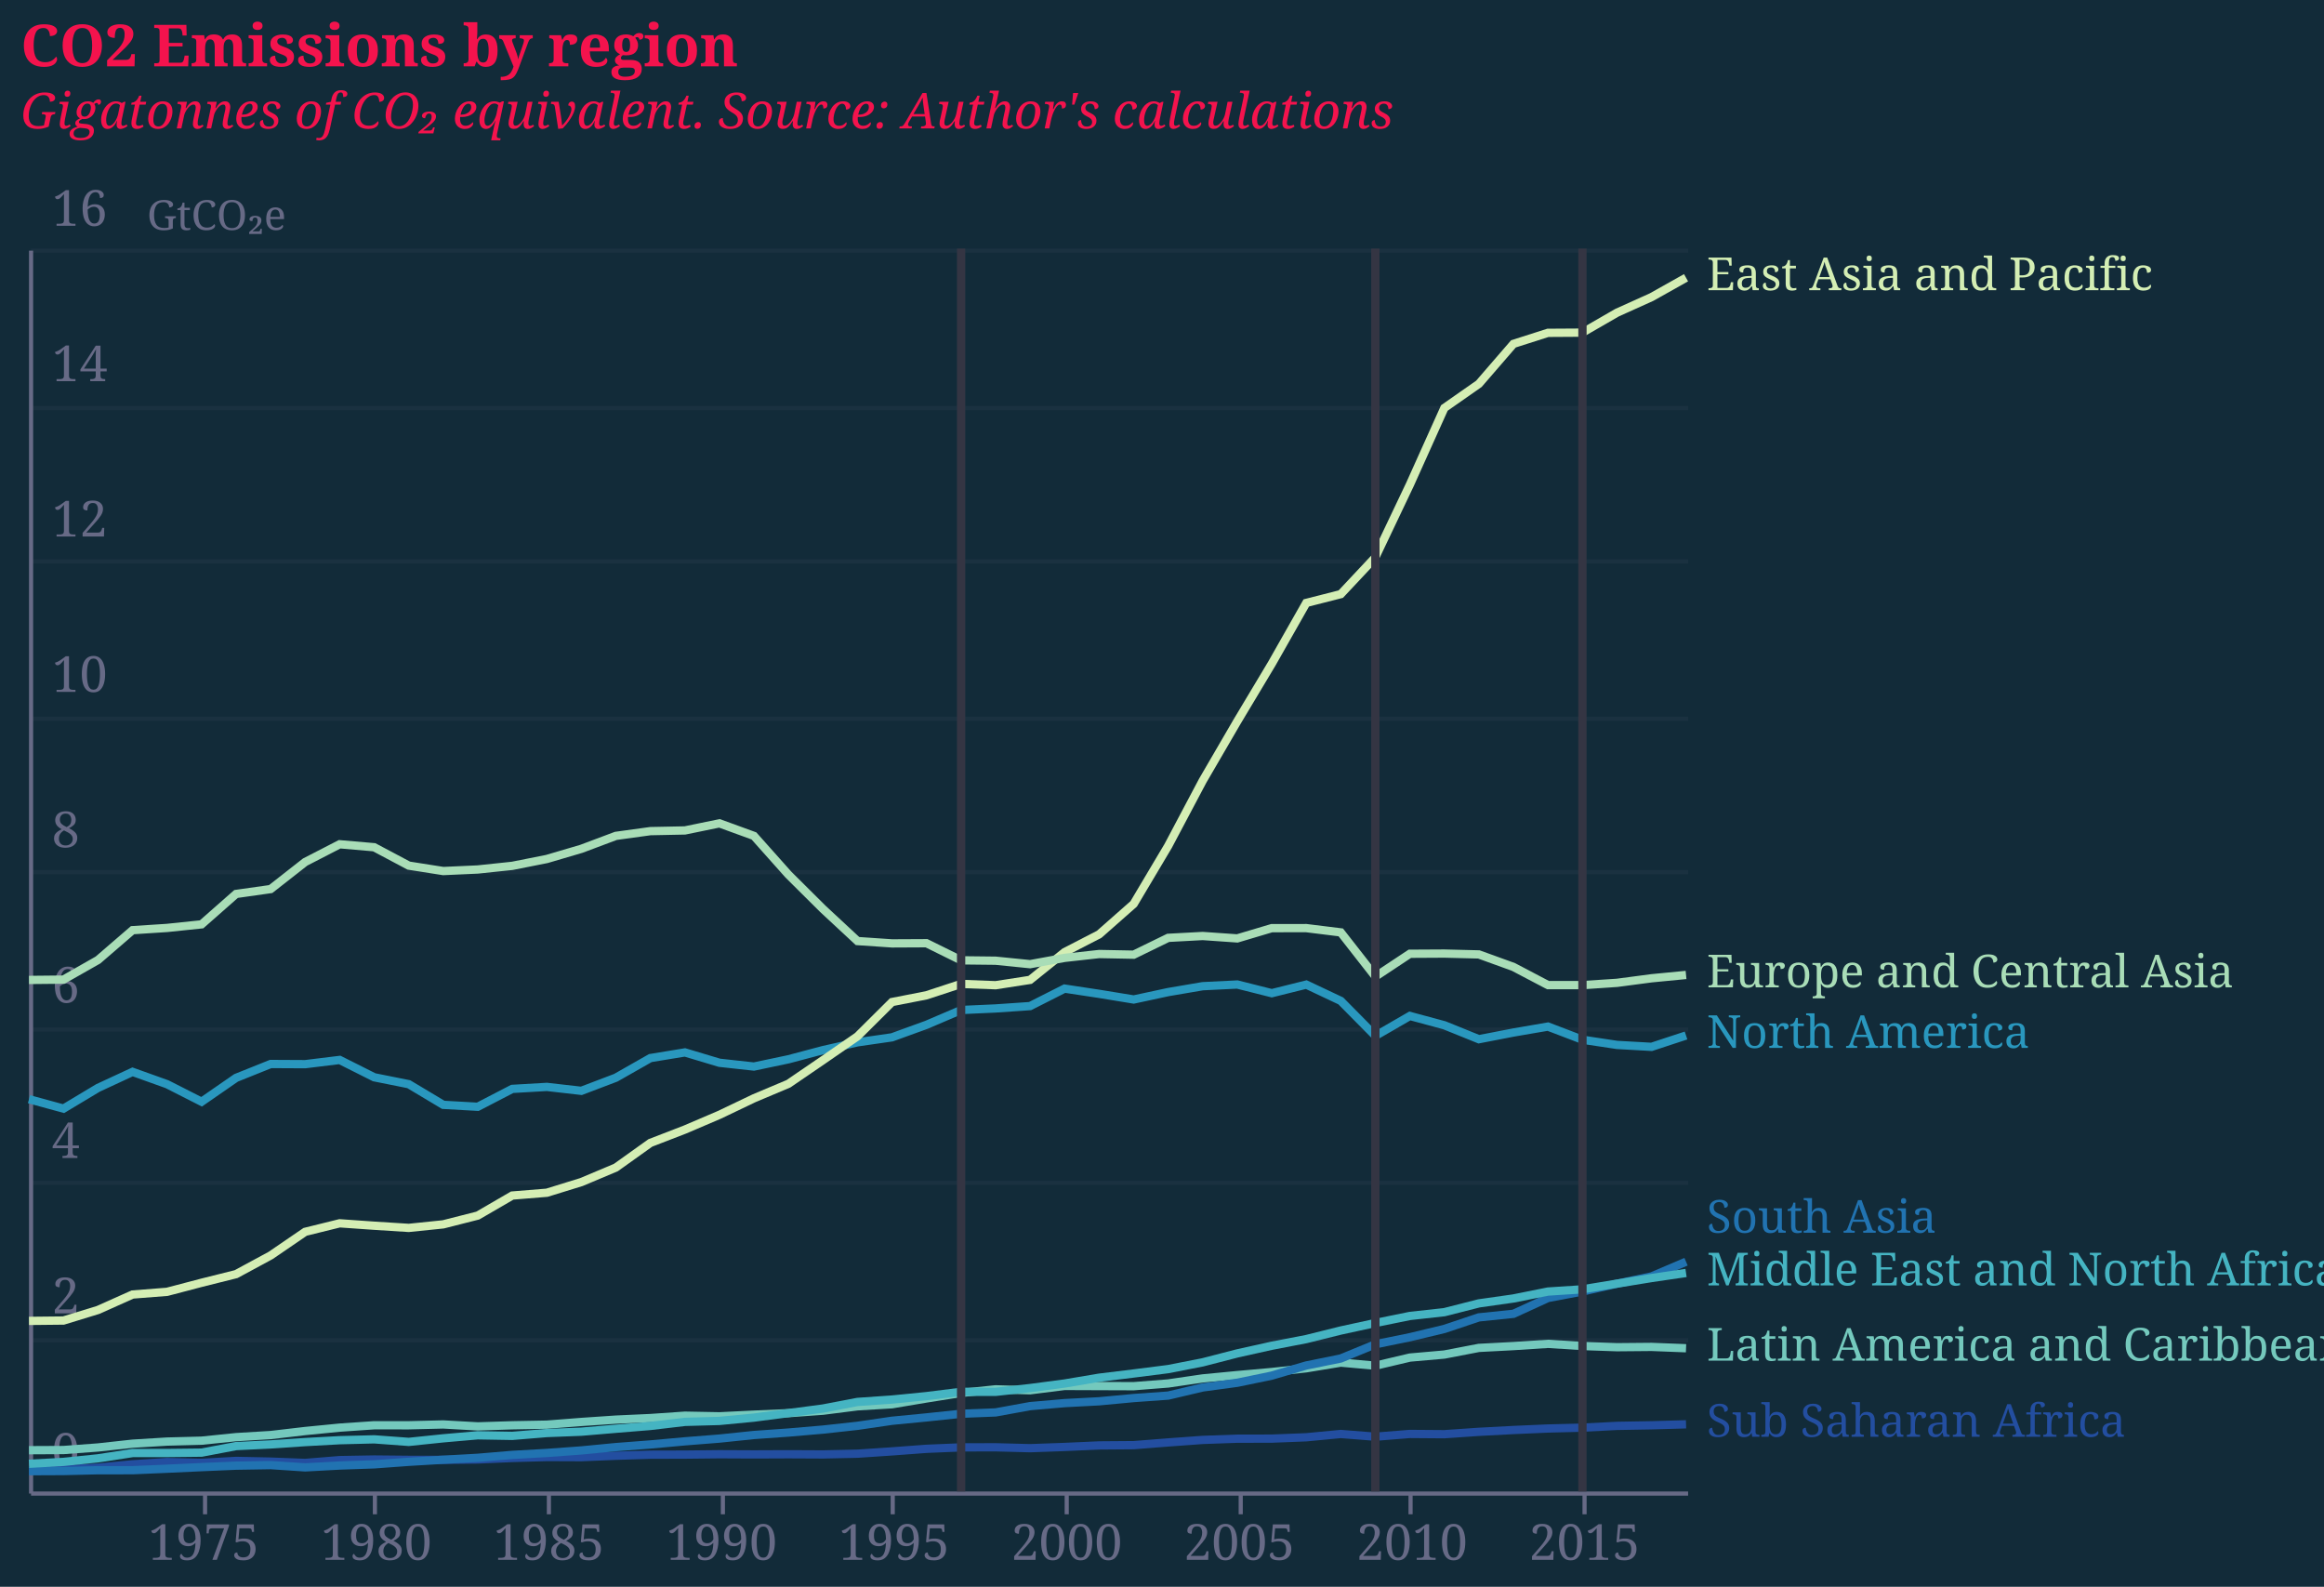
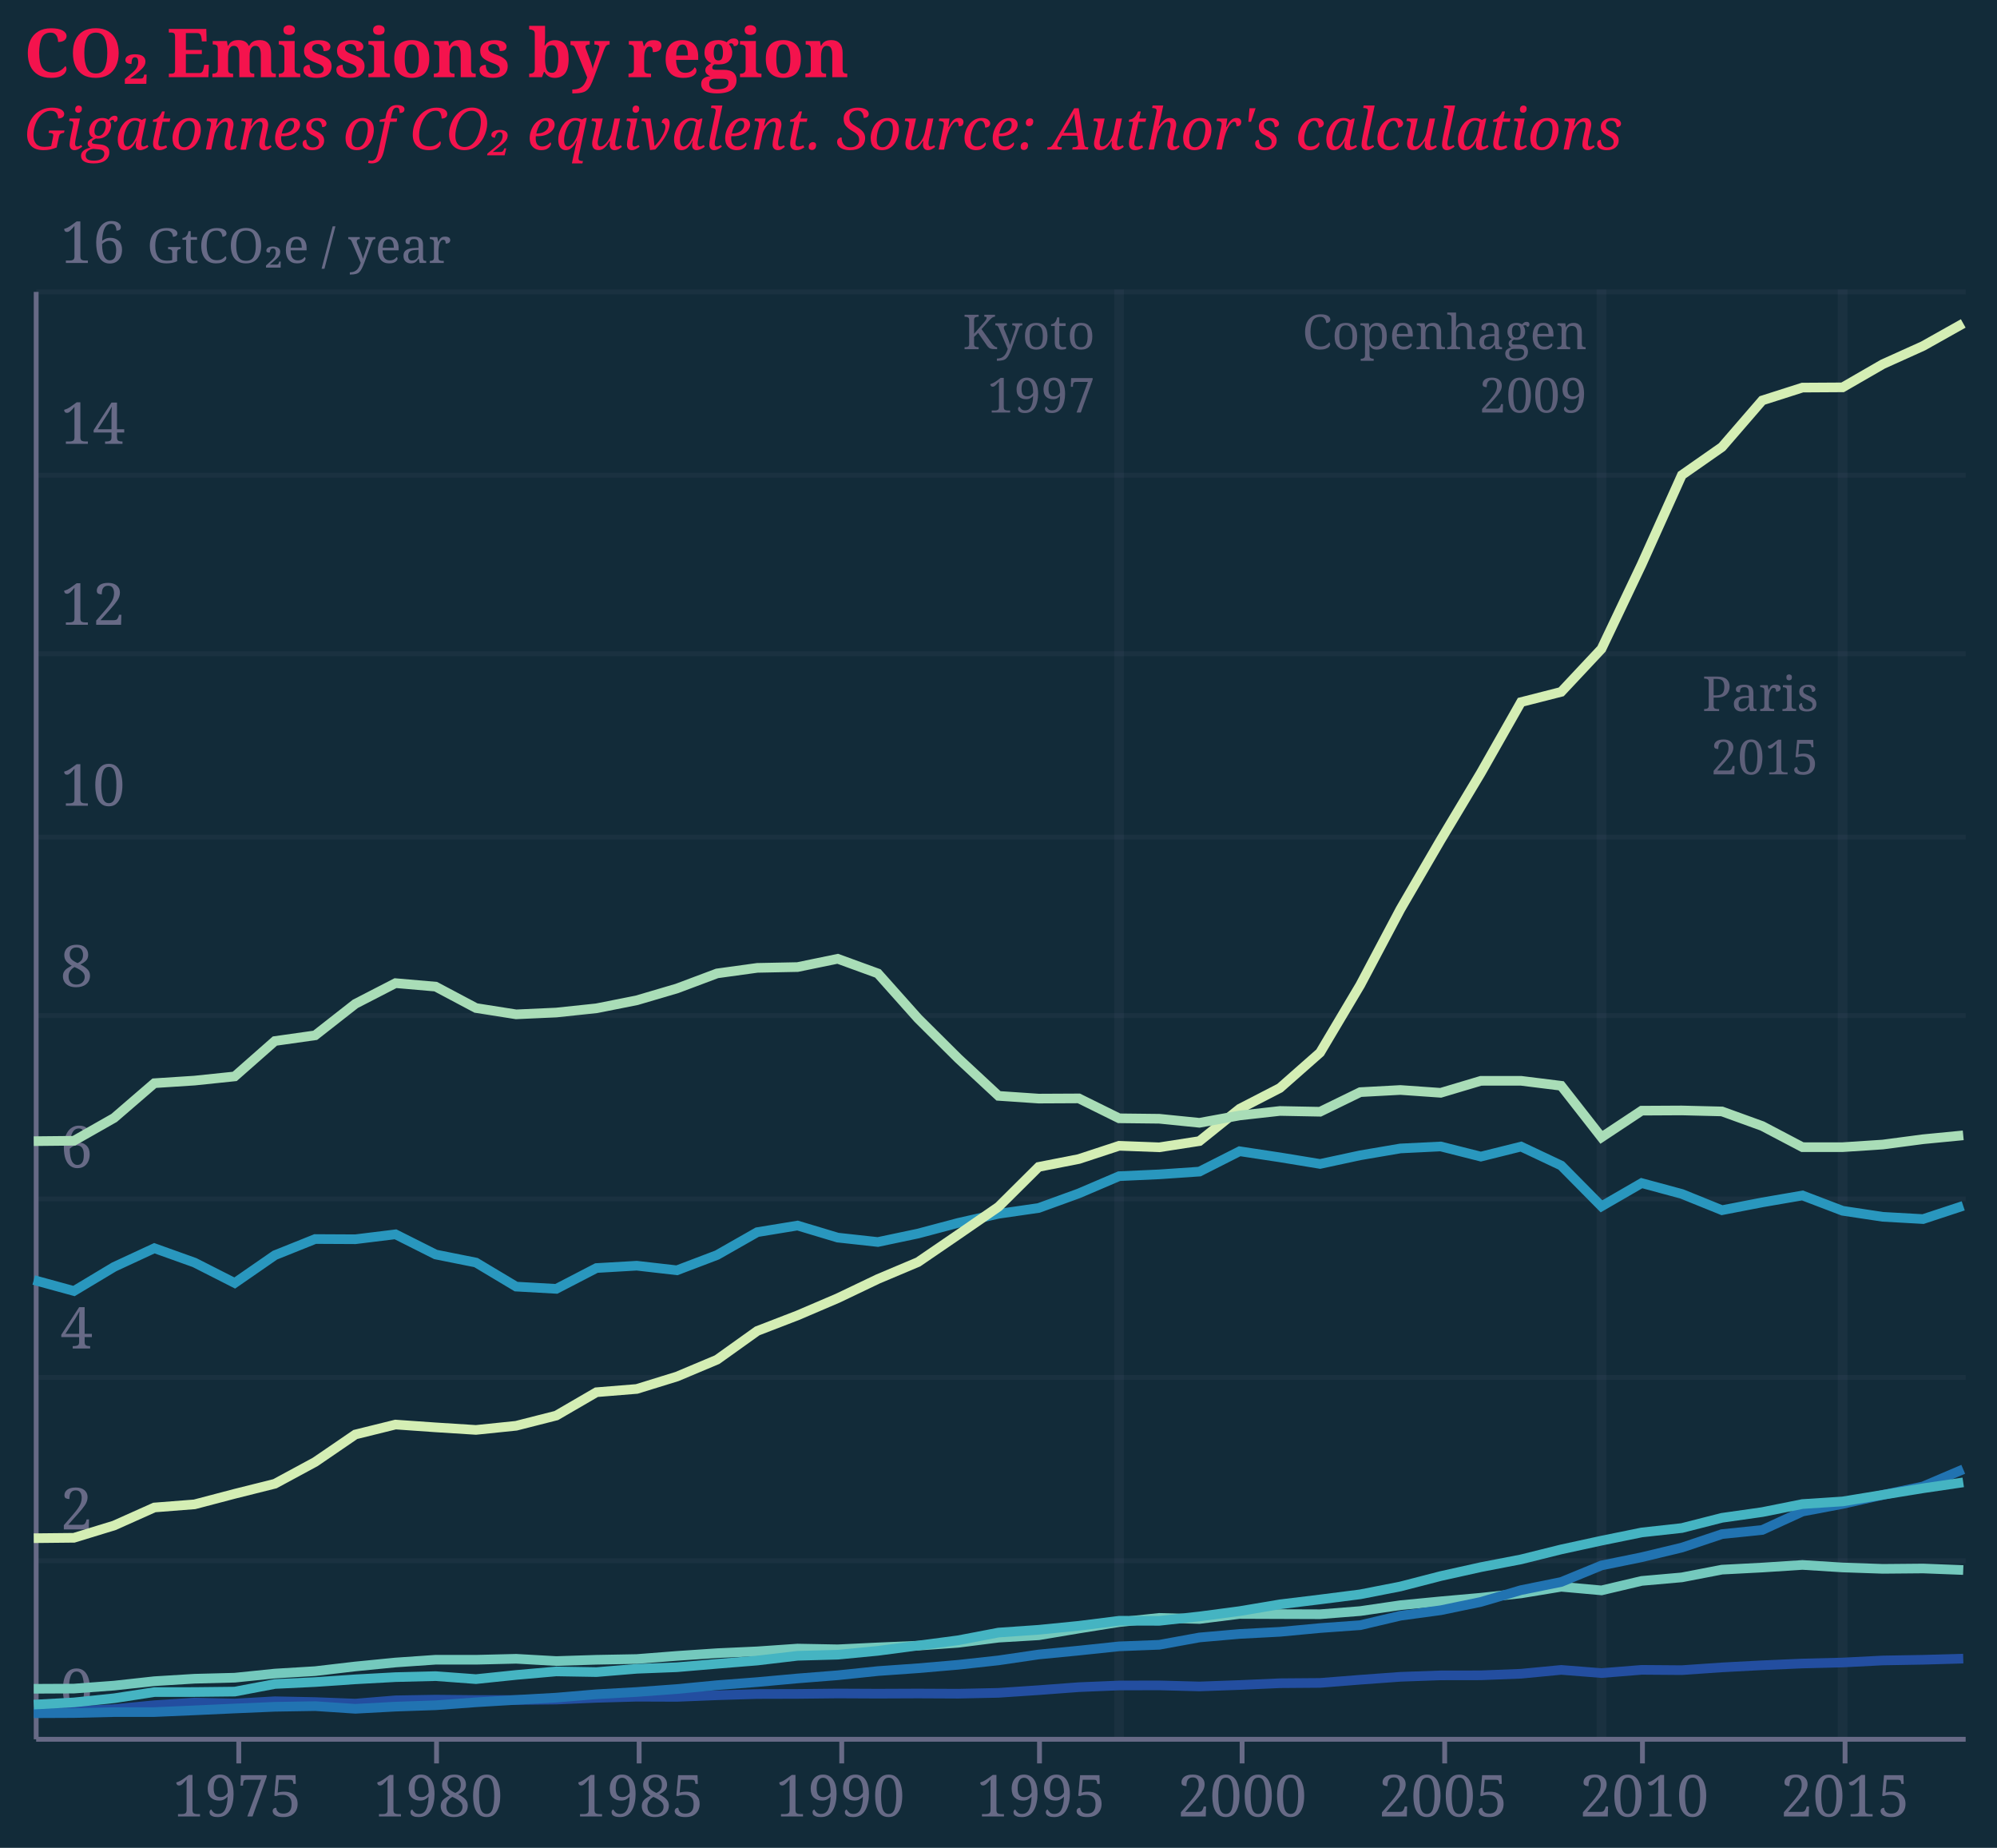
- <svg xmlns="http://www.w3.org/2000/svg" version="1.1" class="marks" width="561" height="383" viewBox="0 0 561 383">
-   <rect width="561" height="383" fill="#122B39" />
+ <svg xmlns="http://www.w3.org/2000/svg" version="1.1" class="marks" width="414" height="383" viewBox="0 0 414 383">
+   <rect width="414" height="383" fill="#122B39" />
  <g fill="none" stroke-miterlimit="10" transform="translate(7,60)">
    <g class="mark-group role-frame root" role="graphics-object" aria-roledescription="group mark container">
      <g transform="translate(0,0)">
        <path class="background" aria-hidden="true" d="M0,0h400v300h-400Z" />
        <g>
          <g class="mark-group role-axis" aria-hidden="true">
            <g transform="translate(0.5,0.5)">
              <path class="background" aria-hidden="true" d="M0,0h0v0h0Z" pointer-events="none" />
              <g>
                <g class="mark-rule role-axis-grid" pointer-events="none">
                  <line transform="translate(0,300)" x2="400" y2="0" stroke="#676A86" stroke-opacity="0.1" stroke-width="1" opacity="1" />
                  <line transform="translate(0,263)" x2="400" y2="0" stroke="#676A86" stroke-opacity="0.1" stroke-width="1" opacity="1" />
                  <line transform="translate(0,225)" x2="400" y2="0" stroke="#676A86" stroke-opacity="0.1" stroke-width="1" opacity="1" />
                  <line transform="translate(0,188)" x2="400" y2="0" stroke="#676A86" stroke-opacity="0.1" stroke-width="1" opacity="1" />
                  <line transform="translate(0,150)" x2="400" y2="0" stroke="#676A86" stroke-opacity="0.1" stroke-width="1" opacity="1" />
                  <line transform="translate(0,113)" x2="400" y2="0" stroke="#676A86" stroke-opacity="0.1" stroke-width="1" opacity="1" />
                  <line transform="translate(0,75)" x2="400" y2="0" stroke="#676A86" stroke-opacity="0.1" stroke-width="1" opacity="1" />
                  <line transform="translate(0,38)" x2="400" y2="0" stroke="#676A86" stroke-opacity="0.1" stroke-width="1" opacity="1" />
                  <line transform="translate(0,0)" x2="400" y2="0" stroke="#676A86" stroke-opacity="0.1" stroke-width="1" opacity="1" />
                </g>
              </g>
              <path class="foreground" aria-hidden="true" d="" pointer-events="none" display="none" />
            </g>
          </g>
          <g class="mark-group role-axis" role="graphics-symbol" aria-roledescription="axis" aria-label="X-axis for a time scale with values from Thursday, 01 January 1970, 1:00:00 AM to Monday, 01 January 2018, 12:00:00 AM">
            <g transform="translate(0.5,300.5)">
              <path class="background" aria-hidden="true" d="M0,0h0v0h0Z" pointer-events="none" />
              <g>
                <g class="mark-rule role-axis-tick" pointer-events="none">
                  <line transform="translate(42,0)" x2="0" y2="5" stroke="#676A86" stroke-width="1" opacity="1" />
                  <line transform="translate(83,0)" x2="0" y2="5" stroke="#676A86" stroke-width="1" opacity="1" />
                  <line transform="translate(125,0)" x2="0" y2="5" stroke="#676A86" stroke-width="1" opacity="1" />
                  <line transform="translate(167,0)" x2="0" y2="5" stroke="#676A86" stroke-width="1" opacity="1" />
                  <line transform="translate(208,0)" x2="0" y2="5" stroke="#676A86" stroke-width="1" opacity="1" />
                  <line transform="translate(250,0)" x2="0" y2="5" stroke="#676A86" stroke-width="1" opacity="1" />
                  <line transform="translate(292,0)" x2="0" y2="5" stroke="#676A86" stroke-width="1" opacity="1" />
                  <line transform="translate(333,0)" x2="0" y2="5" stroke="#676A86" stroke-width="1" opacity="1" />
                  <line transform="translate(375,0)" x2="0" y2="5" stroke="#676A86" stroke-width="1" opacity="1" />
                </g>
                <g class="mark-text role-axis-label" pointer-events="none">
                  <text text-anchor="middle" transform="translate(41.66096,16)" font-family="Georgia" font-size="12px" fill="#676A86" opacity="1">1975</text>
                  <text text-anchor="middle" transform="translate(83.32193,16)" font-family="Georgia" font-size="12px" fill="#676A86" opacity="1">1980</text>
                  <text text-anchor="middle" transform="translate(125.0057,16)" font-family="Georgia" font-size="12px" fill="#676A86" opacity="1">1985</text>
                  <text text-anchor="middle" transform="translate(166.6667,16)" font-family="Georgia" font-size="12px" fill="#676A86" opacity="1">1990</text>
                  <text text-anchor="middle" transform="translate(208.3276,16)" font-family="Georgia" font-size="12px" fill="#676A86" opacity="1">1995</text>
                  <text text-anchor="middle" transform="translate(249.9886,16)" font-family="Georgia" font-size="12px" fill="#676A86" opacity="1">2000</text>
                  <text text-anchor="middle" transform="translate(291.6724,16)" font-family="Georgia" font-size="12px" fill="#676A86" opacity="1">2005</text>
                  <text text-anchor="middle" transform="translate(333.3333,16)" font-family="Georgia" font-size="12px" fill="#676A86" opacity="1">2010</text>
                  <text text-anchor="middle" transform="translate(374.9943,16)" font-family="Georgia" font-size="12px" fill="#676A86" opacity="1">2015</text>
                </g>
                <g class="mark-rule role-axis-domain" pointer-events="none">
                  <line transform="translate(0,0)" x2="400" y2="0" stroke="#676A86" stroke-width="1" opacity="1" />
                </g>
              </g>
              <path class="foreground" aria-hidden="true" d="" pointer-events="none" display="none" />
            </g>
          </g>
-           <g class="mark-group role-axis" role="graphics-symbol" aria-roledescription="axis" aria-label="Y-axis titled 'GtCO₂e' for a linear scale with values from 0 to 16">
+           <g class="mark-group role-axis" role="graphics-symbol" aria-roledescription="axis" aria-label="Y-axis titled 'GtCO₂e / year' for a linear scale with values from 0 to 16">
            <g transform="translate(0.5,0.5)">
              <path class="background" aria-hidden="true" d="M0,0h0v0h0Z" pointer-events="none" />
              <g>
                <g class="mark-text role-axis-label" pointer-events="none">
                  <text text-anchor="start" transform="translate(5,294)" font-family="Georgia" font-size="12px" fill="#676A86" opacity="1">0</text>
                  <text text-anchor="start" transform="translate(5,256.5)" font-family="Georgia" font-size="12px" fill="#676A86" opacity="1">2</text>
                  <text text-anchor="start" transform="translate(5,219)" font-family="Georgia" font-size="12px" fill="#676A86" opacity="1">4</text>
                  <text text-anchor="start" transform="translate(5,181.5)" font-family="Georgia" font-size="12px" fill="#676A86" opacity="1">6</text>
                  <text text-anchor="start" transform="translate(5,144)" font-family="Georgia" font-size="12px" fill="#676A86" opacity="1">8</text>
                  <text text-anchor="start" transform="translate(5,106.5)" font-family="Georgia" font-size="12px" fill="#676A86" opacity="1">10</text>
                  <text text-anchor="start" transform="translate(5,69)" font-family="Georgia" font-size="12px" fill="#676A86" opacity="1">12</text>
                  <text text-anchor="start" transform="translate(5,31.5)" font-family="Georgia" font-size="12px" fill="#676A86" opacity="1">14</text>
                  <text text-anchor="start" transform="translate(5,-6)" font-family="Georgia" font-size="12px" fill="#676A86" opacity="1">16</text>
                </g>
                <g class="mark-rule role-axis-domain" pointer-events="none">
                  <line transform="translate(0,300)" x2="0" y2="-300" stroke="#676A86" stroke-width="1" opacity="1" />
                </g>
                <g class="mark-text role-axis-title" pointer-events="none">
-                   <text text-anchor="start" transform="translate(28,-5)" font-family="Georgia" font-size="10px" font-weight="normal" fill="#676A86" opacity="1">GtCO₂e</text>
+                   <text text-anchor="start" transform="translate(23,-6)" font-family="Georgia" font-size="10px" font-weight="normal" fill="#676A86" opacity="1">GtCO₂e / year</text>
                </g>
              </g>
              <path class="foreground" aria-hidden="true" d="" pointer-events="none" display="none" />
            </g>
          </g>
-           <g class="mark-group role-scope layer_0_pathgroup" role="graphics-object" aria-roledescription="group mark container">
+           <g class="mark-rule role-mark layer_0_marks" role="graphics-object" aria-roledescription="rule mark container">
+             <line aria-label="Lines: Jan 01, 1997" role="graphics-symbol" aria-roledescription="rule mark" transform="translate(225.0057,0)" x2="0" y2="300" stroke="#676A86" stroke-width="2" opacity="0.1" />
+             <line aria-label="Lines: Jan 01, 2009" role="graphics-symbol" aria-roledescription="rule mark" transform="translate(325.0057,0)" x2="0" y2="300" stroke="#676A86" stroke-width="2" opacity="0.1" />
+             <line aria-label="Lines: Jan 01, 2015" role="graphics-symbol" aria-roledescription="rule mark" transform="translate(374.9943,0)" x2="0" y2="300" stroke="#676A86" stroke-width="2" opacity="0.1" />
+           </g>
+           <g class="mark-group role-scope layer_1_pathgroup" role="graphics-object" aria-roledescription="group mark container">
            <g transform="translate(0,0)">
              <path class="background" aria-hidden="true" d="M0,0h400v300h-400Z" />
              <g>
-                 <g class="mark-line role-mark layer_0_marks" role="graphics-object" aria-roledescription="line mark container">
+                 <g class="mark-line role-mark layer_1_marks" role="graphics-object" aria-roledescription="line mark container">
                  <path aria-label="Region: Sub Saharan Africa; Year: Jan 01, 1970; m: 0.2714065" role="graphics-symbol" aria-roledescription="line mark" d="M0,294.911L8.328,294.658L16.655,294.242L25.006,293.436L33.333,292.893L41.661,293.087L49.989,292.615L58.339,292.785L66.667,293.104L74.994,292.422L83.322,292.279L91.672,292.36L100,292.358L108.328,292.269L116.655,291.908L125.006,291.678L133.333,291.71L141.661,291.375L149.989,291.118L158.339,291.096L166.667,291.007L174.994,291.046L183.322,291.012L191.672,291.051L200,290.874L208.328,290.317L216.655,289.696L225.006,289.349L233.333,289.33L241.661,289.546L249.989,289.25L258.339,288.878L266.667,288.814L274.994,288.156L283.322,287.55L291.672,287.253L300,287.239L308.328,286.912L316.655,286.117L325.006,286.776L333.333,286.107L341.661,286.17L349.989,285.597L358.339,285.157L366.667,284.794L374.994,284.588L383.322,284.163L391.672,284.018L400,283.782" stroke="rgb(35, 78, 160)" stroke-width="2" />
                </g>
              </g>
              <path class="foreground" aria-hidden="true" d="" display="none" />
            </g>
            <g transform="translate(0,0)">
              <path class="background" aria-hidden="true" d="M0,0h400v300h-400Z" />
              <g>
-                 <g class="mark-line role-mark layer_0_marks" role="graphics-object" aria-roledescription="line mark container">
+                 <g class="mark-line role-mark layer_1_marks" role="graphics-object" aria-roledescription="line mark container">
                  <path aria-label="Region: Latin America and Caribbean; Year: Jan 01, 1970; m: 0.5315656" role="graphics-symbol" aria-roledescription="line mark" d="M0,290.033L8.328,289.992L16.655,289.374L25.006,288.459L33.333,287.949L41.661,287.732L49.989,286.88L58.339,286.375L66.667,285.403L74.994,284.585L83.322,284.011L91.672,284.016L100,283.815L108.328,284.284L116.655,284.019L125.006,283.865L133.333,283.215L141.661,282.652L149.989,282.274L158.339,281.698L166.667,281.852L174.994,281.452L183.322,281.093L191.672,280.496L200,279.437L208.328,278.942L216.655,277.545L225.006,276.214L233.333,275.337L241.661,275.566L249.989,274.521L258.339,274.552L266.667,274.581L274.994,273.926L283.322,272.708L291.672,271.903L300,271.163L308.328,270.26L316.655,268.889L325.006,269.637L333.333,267.675L341.661,266.941L349.989,265.338L358.339,264.902L366.667,264.362L374.994,264.885L383.322,265.172L391.672,265.098L400,265.42" stroke="rgb(116, 201, 189)" stroke-width="2" />
                </g>
              </g>
              <path class="foreground" aria-hidden="true" d="" display="none" />
            </g>
            <g transform="translate(0,0)">
              <path class="background" aria-hidden="true" d="M0,0h400v300h-400Z" />
              <g>
-                 <g class="mark-line role-mark layer_0_marks" role="graphics-object" aria-roledescription="line mark container">
+                 <g class="mark-line role-mark layer_1_marks" role="graphics-object" aria-roledescription="line mark container">
                  <path aria-label="Region: North America; Year: Jan 01, 1970; m: 5.050316" role="graphics-symbol" aria-roledescription="line mark" d="M0,205.307L8.328,207.585L16.655,202.59L25.006,198.715L33.333,201.697L41.661,205.926L49.989,200.163L58.339,196.814L66.667,196.857L74.994,195.835L83.322,200.018L91.672,201.69L100,206.671L108.328,207.139L116.655,202.825L125.006,202.341L133.333,203.292L141.661,200.127L149.989,195.388L158.339,194.019L166.667,196.518L174.994,197.431L183.322,195.677L191.672,193.461L200,191.581L208.328,190.378L216.655,187.354L225.006,183.783L233.333,183.407L241.661,182.835L249.989,178.619L258.339,179.883L266.667,181.247L274.994,179.457L283.322,178.037L291.672,177.627L300,179.727L308.328,177.651L316.655,181.582L325.006,190.033L333.333,185.218L341.661,187.467L349.989,190.833L358.339,189.218L366.667,187.781L374.994,190.956L383.322,192.208L391.672,192.676L400,189.934" stroke="rgb(41, 151, 190)" stroke-width="2" />
                </g>
              </g>
              <path class="foreground" aria-hidden="true" d="" display="none" />
            </g>
            <g transform="translate(0,0)">
              <path class="background" aria-hidden="true" d="M0,0h400v300h-400Z" />
              <g>
-                 <g class="mark-line role-mark layer_0_marks" role="graphics-object" aria-roledescription="line mark container">
+                 <g class="mark-line role-mark layer_1_marks" role="graphics-object" aria-roledescription="line mark container">
                  <path aria-label="Region: East Asia and Pacific; Year: Jan 01, 1970; m: 2.196186" role="graphics-symbol" aria-roledescription="line mark" d="M0,258.822L8.328,258.736L16.655,256.187L25.006,252.453L33.333,251.804L41.661,249.617L49.989,247.533L58.339,243.02L66.667,237.325L74.994,235.266L83.322,235.849L91.672,236.377L100,235.519L108.328,233.401L116.655,228.564L125.006,227.888L133.333,225.316L141.661,221.813L149.989,215.864L158.339,212.64L166.667,209.079L174.994,205.1L183.322,201.587L191.672,195.88L200,190.134L208.328,181.862L216.655,180.23L225.006,177.485L233.333,177.801L241.661,176.511L249.989,169.818L258.339,165.511L266.667,158.172L274.994,144.167L283.322,128.447L291.672,114.099L300,100.198L308.328,85.527L316.655,83.403L325.006,74.495L333.333,56.984L341.661,38.472L349.989,32.652L358.339,22.997L366.667,20.337L374.994,20.286L383.322,15.481L391.672,11.713L400,7.036" stroke="rgb(212, 238, 180)" stroke-width="2" />
                </g>
              </g>
              <path class="foreground" aria-hidden="true" d="" display="none" />
            </g>
            <g transform="translate(0,0)">
              <path class="background" aria-hidden="true" d="M0,0h400v300h-400Z" />
              <g>
-                 <g class="mark-line role-mark layer_0_marks" role="graphics-object" aria-roledescription="line mark container">
+                 <g class="mark-line role-mark layer_1_marks" role="graphics-object" aria-roledescription="line mark container">
                  <path aria-label="Region: Europe and Central Asia; Year: Jan 01, 1970; m: 6.5852" role="graphics-symbol" aria-roledescription="line mark" d="M0,176.528L8.328,176.445L16.655,171.713L25.006,164.512L33.333,163.974L41.661,163.105L49.989,155.772L58.339,154.59L66.667,148.066L74.994,143.776L83.322,144.498L91.672,148.932L100,150.243L108.328,149.867L116.655,148.989L125.006,147.332L133.333,144.881L141.661,141.756L149.989,140.609L158.339,140.442L166.667,138.728L174.994,141.762L183.322,151.106L191.672,159.404L200,167.139L208.328,167.704L216.655,167.663L225.006,171.79L233.333,171.883L241.661,172.721L249.989,171.198L258.339,170.269L266.667,170.428L274.994,166.367L283.322,165.92L291.672,166.505L300,164.023L308.328,164.016L316.655,165.049L325.006,175.727L333.333,170.206L341.661,170.161L349.989,170.367L358.339,173.392L366.667,177.769L374.994,177.772L383.322,177.228L391.672,176.126L400,175.32" stroke="rgb(169, 221, 183)" stroke-width="2" />
                </g>
              </g>
              <path class="foreground" aria-hidden="true" d="" display="none" />
            </g>
            <g transform="translate(0,0)">
              <path class="background" aria-hidden="true" d="M0,0h400v300h-400Z" />
              <g>
-                 <g class="mark-line role-mark layer_0_marks" role="graphics-object" aria-roledescription="line mark container">
+                 <g class="mark-line role-mark layer_1_marks" role="graphics-object" aria-roledescription="line mark container">
                  <path aria-label="Region: South Asia; Year: Jan 01, 1970; m: 0.2614283" role="graphics-symbol" aria-roledescription="line mark" d="M0,295.098L8.328,295.061L16.655,294.864L25.006,294.86L33.333,294.501L41.661,294.119L49.989,293.764L58.339,293.63L66.667,294.181L74.994,293.733L83.322,293.447L91.672,292.834L100,292.336L108.328,291.867L116.655,291.164L125.006,290.697L133.333,290.087L141.661,289.285L149.989,288.644L158.339,287.889L166.667,287.229L174.994,286.362L183.322,285.774L191.672,285.057L200,284.145L208.328,282.924L216.655,282.116L225.006,281.236L233.333,280.913L241.661,279.394L249.989,278.666L258.339,278.226L266.667,277.446L274.994,276.849L283.322,274.885L291.672,273.755L300,272.03L308.328,269.582L316.655,267.894L325.006,264.466L333.333,262.764L341.661,260.765L349.989,257.973L358.339,257.112L366.667,253.295L374.994,251.721L383.322,249.844L391.672,248.086L400,244.537" stroke="rgb(33, 115, 177)" stroke-width="2" />
                </g>
              </g>
              <path class="foreground" aria-hidden="true" d="" display="none" />
            </g>
            <g transform="translate(0,0)">
              <path class="background" aria-hidden="true" d="M0,0h400v300h-400Z" />
              <g>
-                 <g class="mark-line role-mark layer_0_marks" role="graphics-object" aria-roledescription="line mark container">
+                 <g class="mark-line role-mark layer_1_marks" role="graphics-object" aria-roledescription="line mark container">
                  <path aria-label="Region: Middle East and North Africa; Year: Jan 01, 1970; m: 0.3567005" role="graphics-symbol" aria-roledescription="line mark" d="M0,293.312L8.328,292.856L16.655,291.997L25.006,290.717L33.333,290.708L41.661,290.616L49.989,289.038L58.339,288.638L66.667,288.072L74.994,287.618L83.322,287.41L91.672,288.028L100,287.164L108.328,286.432L116.655,286.574L125.006,285.887L133.333,285.563L141.661,284.858L149.989,284.179L158.339,283.194L166.667,282.966L174.994,282.168L183.322,281.073L191.672,279.973L200,278.382L208.328,277.806L216.655,276.979L225.006,275.934L233.333,275.948L241.661,275.034L249.989,273.935L258.339,272.53L266.667,271.515L274.994,270.455L283.322,268.825L291.672,266.669L300,264.819L308.328,263.212L316.655,261.143L325.006,259.328L333.333,257.631L341.661,256.715L349.989,254.595L358.339,253.409L366.667,251.74L374.994,251.199L383.322,249.832L391.672,248.473L400,247.25" stroke="rgb(69, 180, 194)" stroke-width="2" />
                </g>
              </g>
              <path class="foreground" aria-hidden="true" d="" display="none" />
            </g>
          </g>
-           <g class="mark-rule role-mark layer_1_marks" role="graphics-object" aria-roledescription="rule mark container">
-             <line aria-label="Lines: Jan 01, 1997" role="graphics-symbol" aria-roledescription="rule mark" transform="translate(225.0057,0)" x2="0" y2="300" stroke="#343543" stroke-width="2" />
-             <line aria-label="Lines: Jan 01, 2009" role="graphics-symbol" aria-roledescription="rule mark" transform="translate(325.0057,0)" x2="0" y2="300" stroke="#343543" stroke-width="2" />
-             <line aria-label="Lines: Jan 01, 2015" role="graphics-symbol" aria-roledescription="rule mark" transform="translate(374.9943,0)" x2="0" y2="300" stroke="#343543" stroke-width="2" />
+           <g class="mark-text role-mark layer_2_marks" role="graphics-object" aria-roledescription="text mark container" />
+           <g class="mark-text role-mark layer_3_marks" role="graphics-object" aria-roledescription="text mark container" />
+           <g class="mark-text role-mark layer_4_marks" role="graphics-object" aria-roledescription="text mark container">
+             <text aria-label="t: Kyoto; y: 15.5" role="graphics-symbol" aria-roledescription="text mark" text-anchor="end" transform="translate(220,12.375)" font-family="Georgia" font-size="10px" fill="#5d5f79">Kyoto</text>
+             <text aria-label="t: 1997; y: 14.8" role="graphics-symbol" aria-roledescription="text mark" text-anchor="end" transform="translate(220,25.5)" font-family="Georgia" font-size="10px" fill="#5d5f79">1997</text>
          </g>
-           <g class="mark-text role-mark layer_2_marks" role="graphics-object" aria-roledescription="text mark container">
-             <text aria-label="Region: Sub Saharan Africa; m: 0.8649573" role="graphics-symbol" aria-roledescription="text mark" text-anchor="start" transform="translate(405,286.7821)" font-family="Georgia" font-size="11px" fill="rgb(35, 78, 160)">Sub Saharan Africa</text>
-             <text aria-label="Region: Latin America and Caribbean; m: 1.84426" role="graphics-symbol" aria-roledescription="text mark" text-anchor="start" transform="translate(405,268.4201)" font-family="Georgia" font-size="11px" fill="rgb(116, 201, 189)">Latin America and Caribbean</text>
-             <text aria-label="Region: North America; m: 5.870195" role="graphics-symbol" aria-roledescription="text mark" text-anchor="start" transform="translate(405,192.9338)" font-family="Georgia" font-size="11px" fill="rgb(41, 151, 190)">North America</text>
-             <text aria-label="Region: East Asia and Pacific; m: 15.62473" role="graphics-symbol" aria-roledescription="text mark" text-anchor="start" transform="translate(405,10.03631)" font-family="Georgia" font-size="11px" fill="rgb(212, 238, 180)">East Asia and Pacific</text>
-             <text aria-label="Region: Europe and Central Asia; m: 6.649626" role="graphics-symbol" aria-roledescription="text mark" text-anchor="start" transform="translate(405,178.3195)" font-family="Georgia" font-size="11px" fill="rgb(169, 221, 183)">Europe and Central Asia</text>
-             <text aria-label="Region: Middle East and North Africa; m: 2.813353" role="graphics-symbol" aria-roledescription="text mark" text-anchor="start" transform="translate(405,250.2496)" font-family="Georgia" font-size="11px" fill="rgb(69, 180, 194)">Middle East and North Africa</text>
+           <g class="mark-text role-mark layer_5_marks" role="graphics-object" aria-roledescription="text mark container">
+             <text aria-label="t: Copenhagen; y: 15.5" role="graphics-symbol" aria-roledescription="text mark" text-anchor="end" transform="translate(322,12.375)" font-family="Georgia" font-size="10px" fill="#5d5f79">Copenhagen</text>
+             <text aria-label="t: 2009; y: 14.8" role="graphics-symbol" aria-roledescription="text mark" text-anchor="end" transform="translate(322,25.5)" font-family="Georgia" font-size="10px" fill="#5d5f79">2009</text>
          </g>
-           <g class="mark-text role-mark layer_3_marks" role="graphics-object" aria-roledescription="text mark container">
-             <text aria-label="Region: South Asia; m: 2.958003" role="graphics-symbol" aria-roledescription="text mark" text-anchor="start" transform="translate(405,237.5374)" font-family="Georgia" font-size="11px" fill="rgb(33, 115, 177)">South Asia</text>
+           <g class="mark-text role-mark layer_6_marks" role="graphics-object" aria-roledescription="text mark container">
+             <text aria-label="t: Paris; y: 11.5" role="graphics-symbol" aria-roledescription="text mark" text-anchor="end" transform="translate(370,87.375)" font-family="Georgia" font-size="10px" fill="#5d5f79">Paris</text>
+             <text aria-label="t: 2015; y: 10.8" role="graphics-symbol" aria-roledescription="text mark" text-anchor="end" transform="translate(370,100.5)" font-family="Georgia" font-size="10px" fill="#5d5f79">2015</text>
          </g>
          <g class="mark-group role-title">
            <g transform="translate(-2,-48)">
              <path class="background" aria-hidden="true" d="M0,0h0v0h0Z" pointer-events="none" />
              <g>
-                 <g class="mark-text role-title-text" role="graphics-symbol" aria-roledescription="title" aria-label="Title text 'CO2 Emissions by region'" pointer-events="none">
-                   <text text-anchor="start" transform="translate(0,4)" font-family="Georgia" font-size="14px" font-weight="bold" fill="#F4134D" opacity="1">CO2 Emissions by region</text>
+                 <g class="mark-text role-title-text" role="graphics-symbol" aria-roledescription="title" aria-label="Title text 'CO₂ Emissions by region'" pointer-events="none">
+                   <text text-anchor="start" transform="translate(0,4)" font-family="Georgia" font-size="14px" font-weight="bold" fill="#F4134D" opacity="1">CO₂ Emissions by region</text>
                </g>
                <g class="mark-text role-title-subtitle" role="graphics-symbol" aria-roledescription="subtitle" aria-label="Subtitle text 'Gigatonnes of CO₂ equivalent. Source: Author's calculations'" pointer-events="none">
                  <text text-anchor="start" transform="translate(0,19)" font-family="Georgia" font-size="12px" font-style="italic" fill="#F4134D" opacity="1">Gigatonnes of CO₂ equivalent. Source: Author's calculations</text>
                </g>
              </g>
              <path class="foreground" aria-hidden="true" d="" pointer-events="none" display="none" />
            </g>
          </g>
        </g>
        <path class="foreground" aria-hidden="true" d="" display="none" />
      </g>
    </g>
  </g>
</svg>
